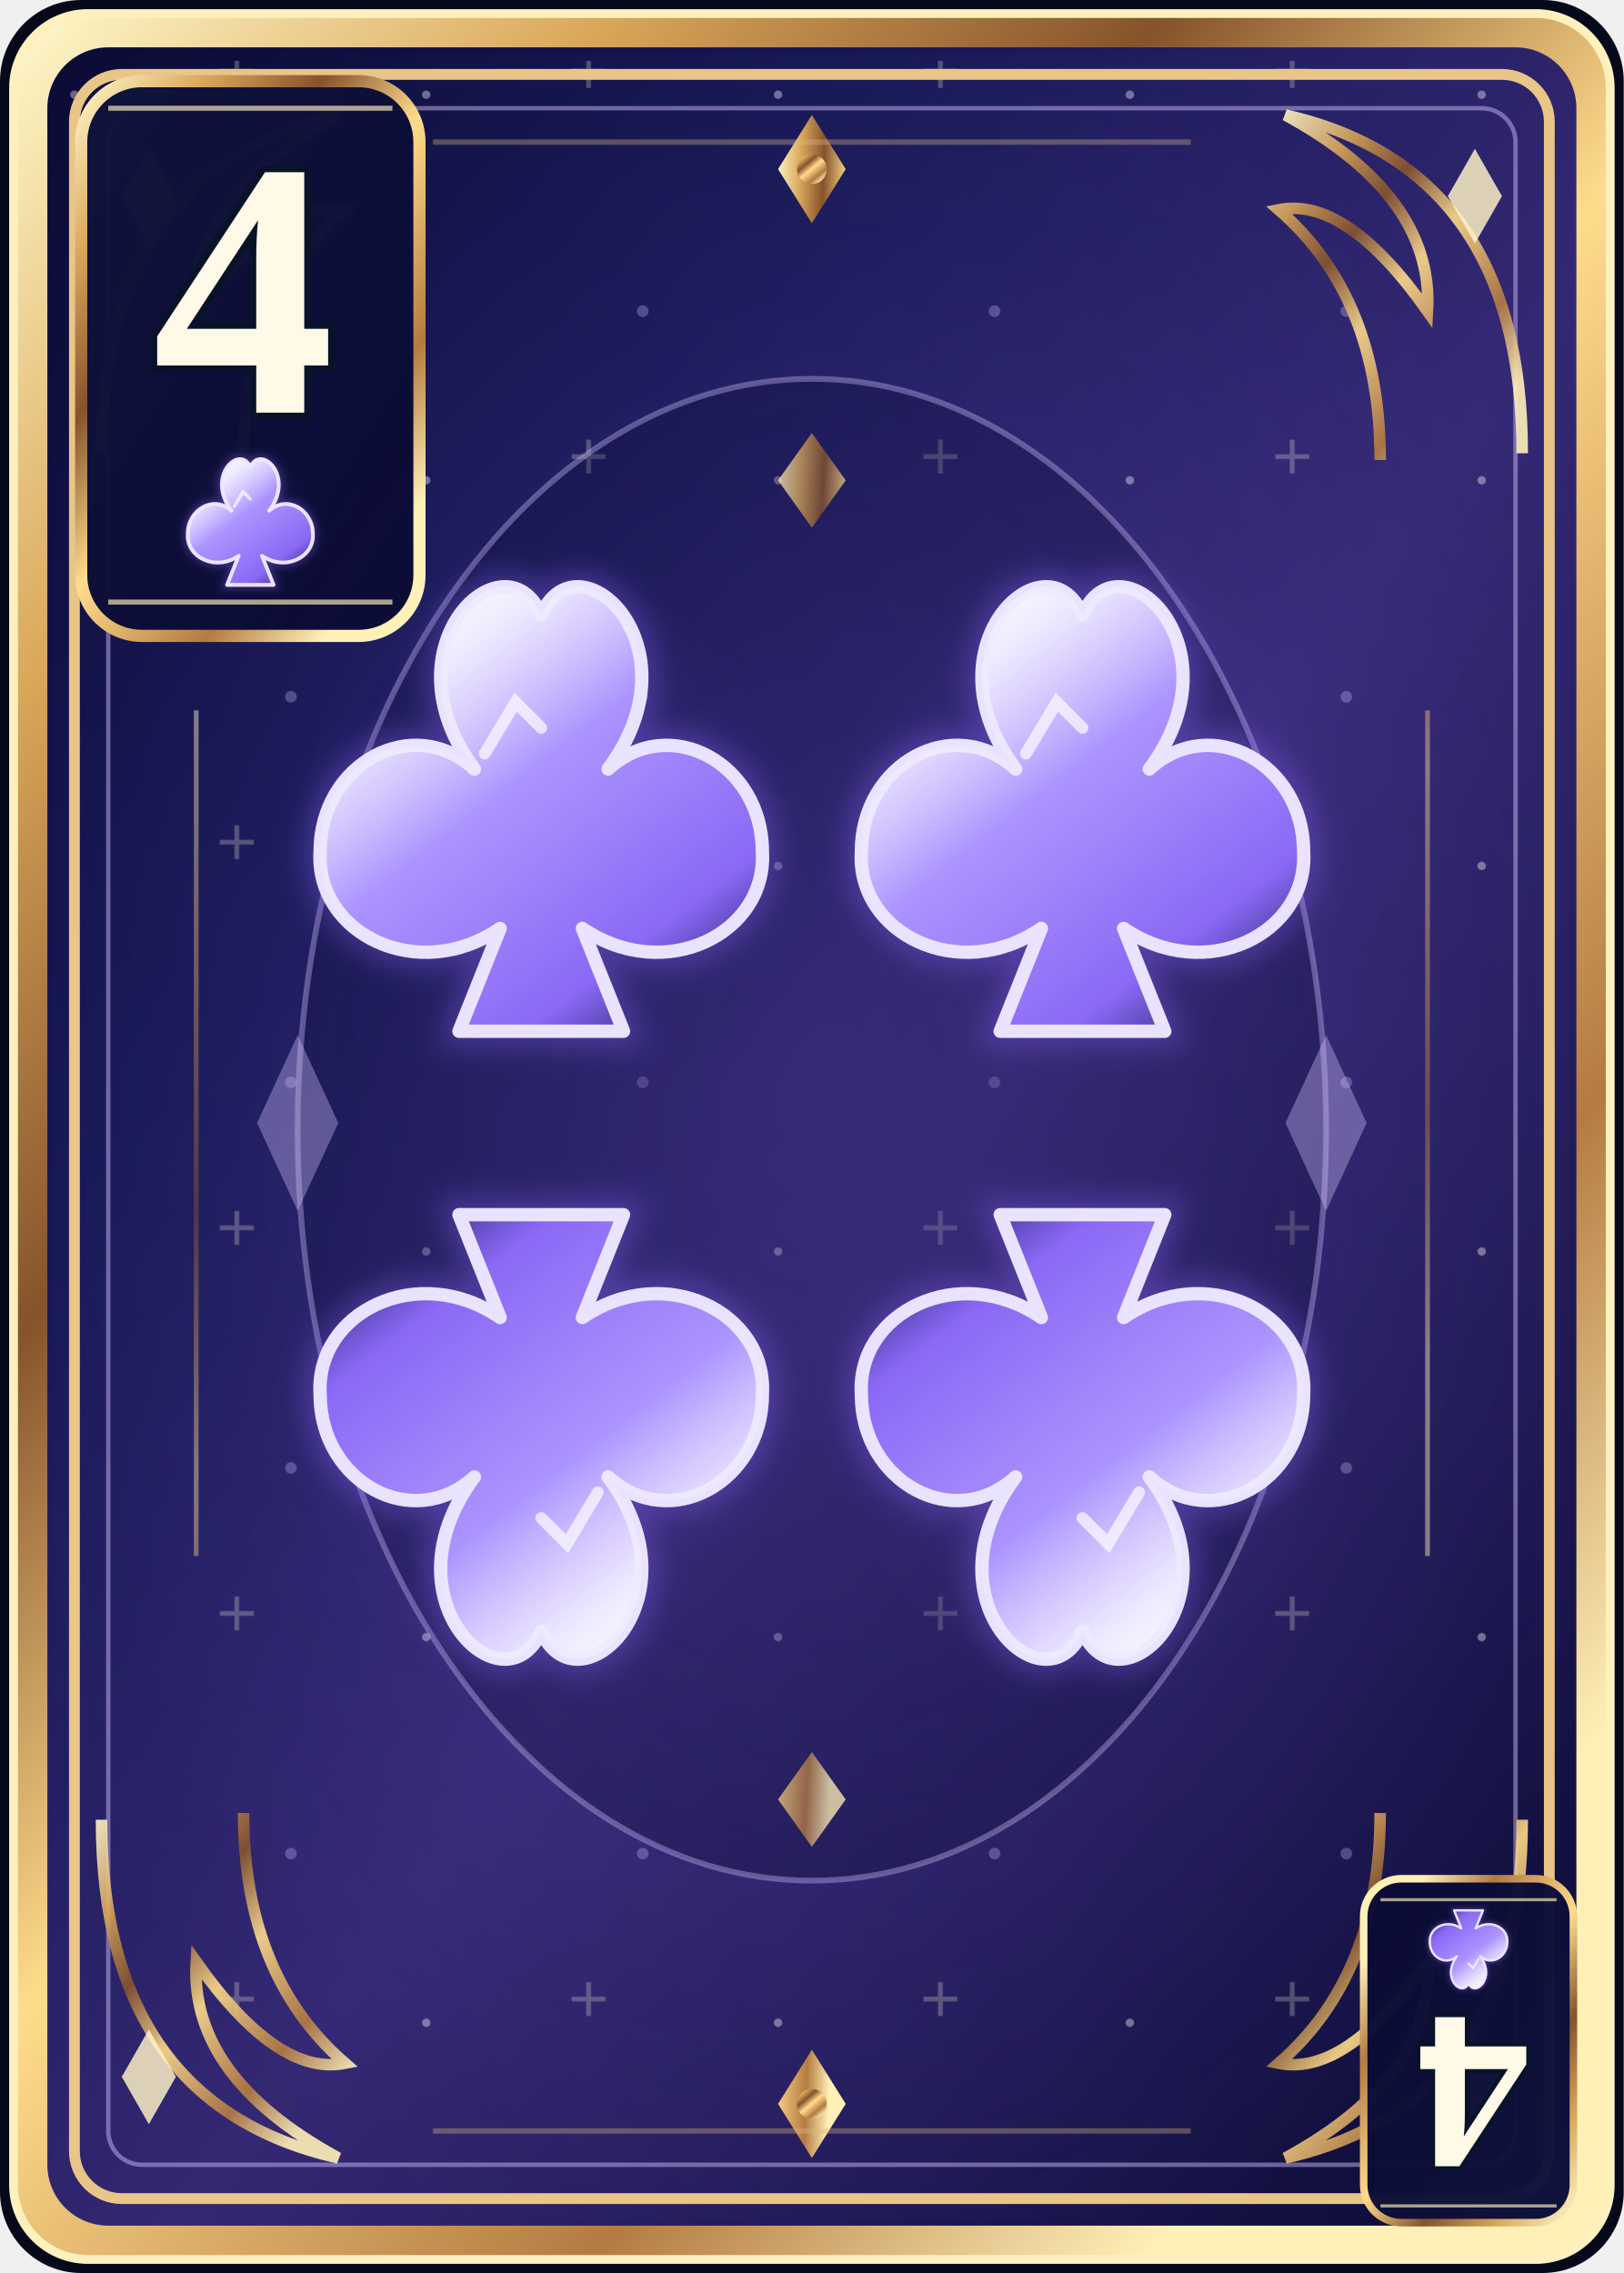
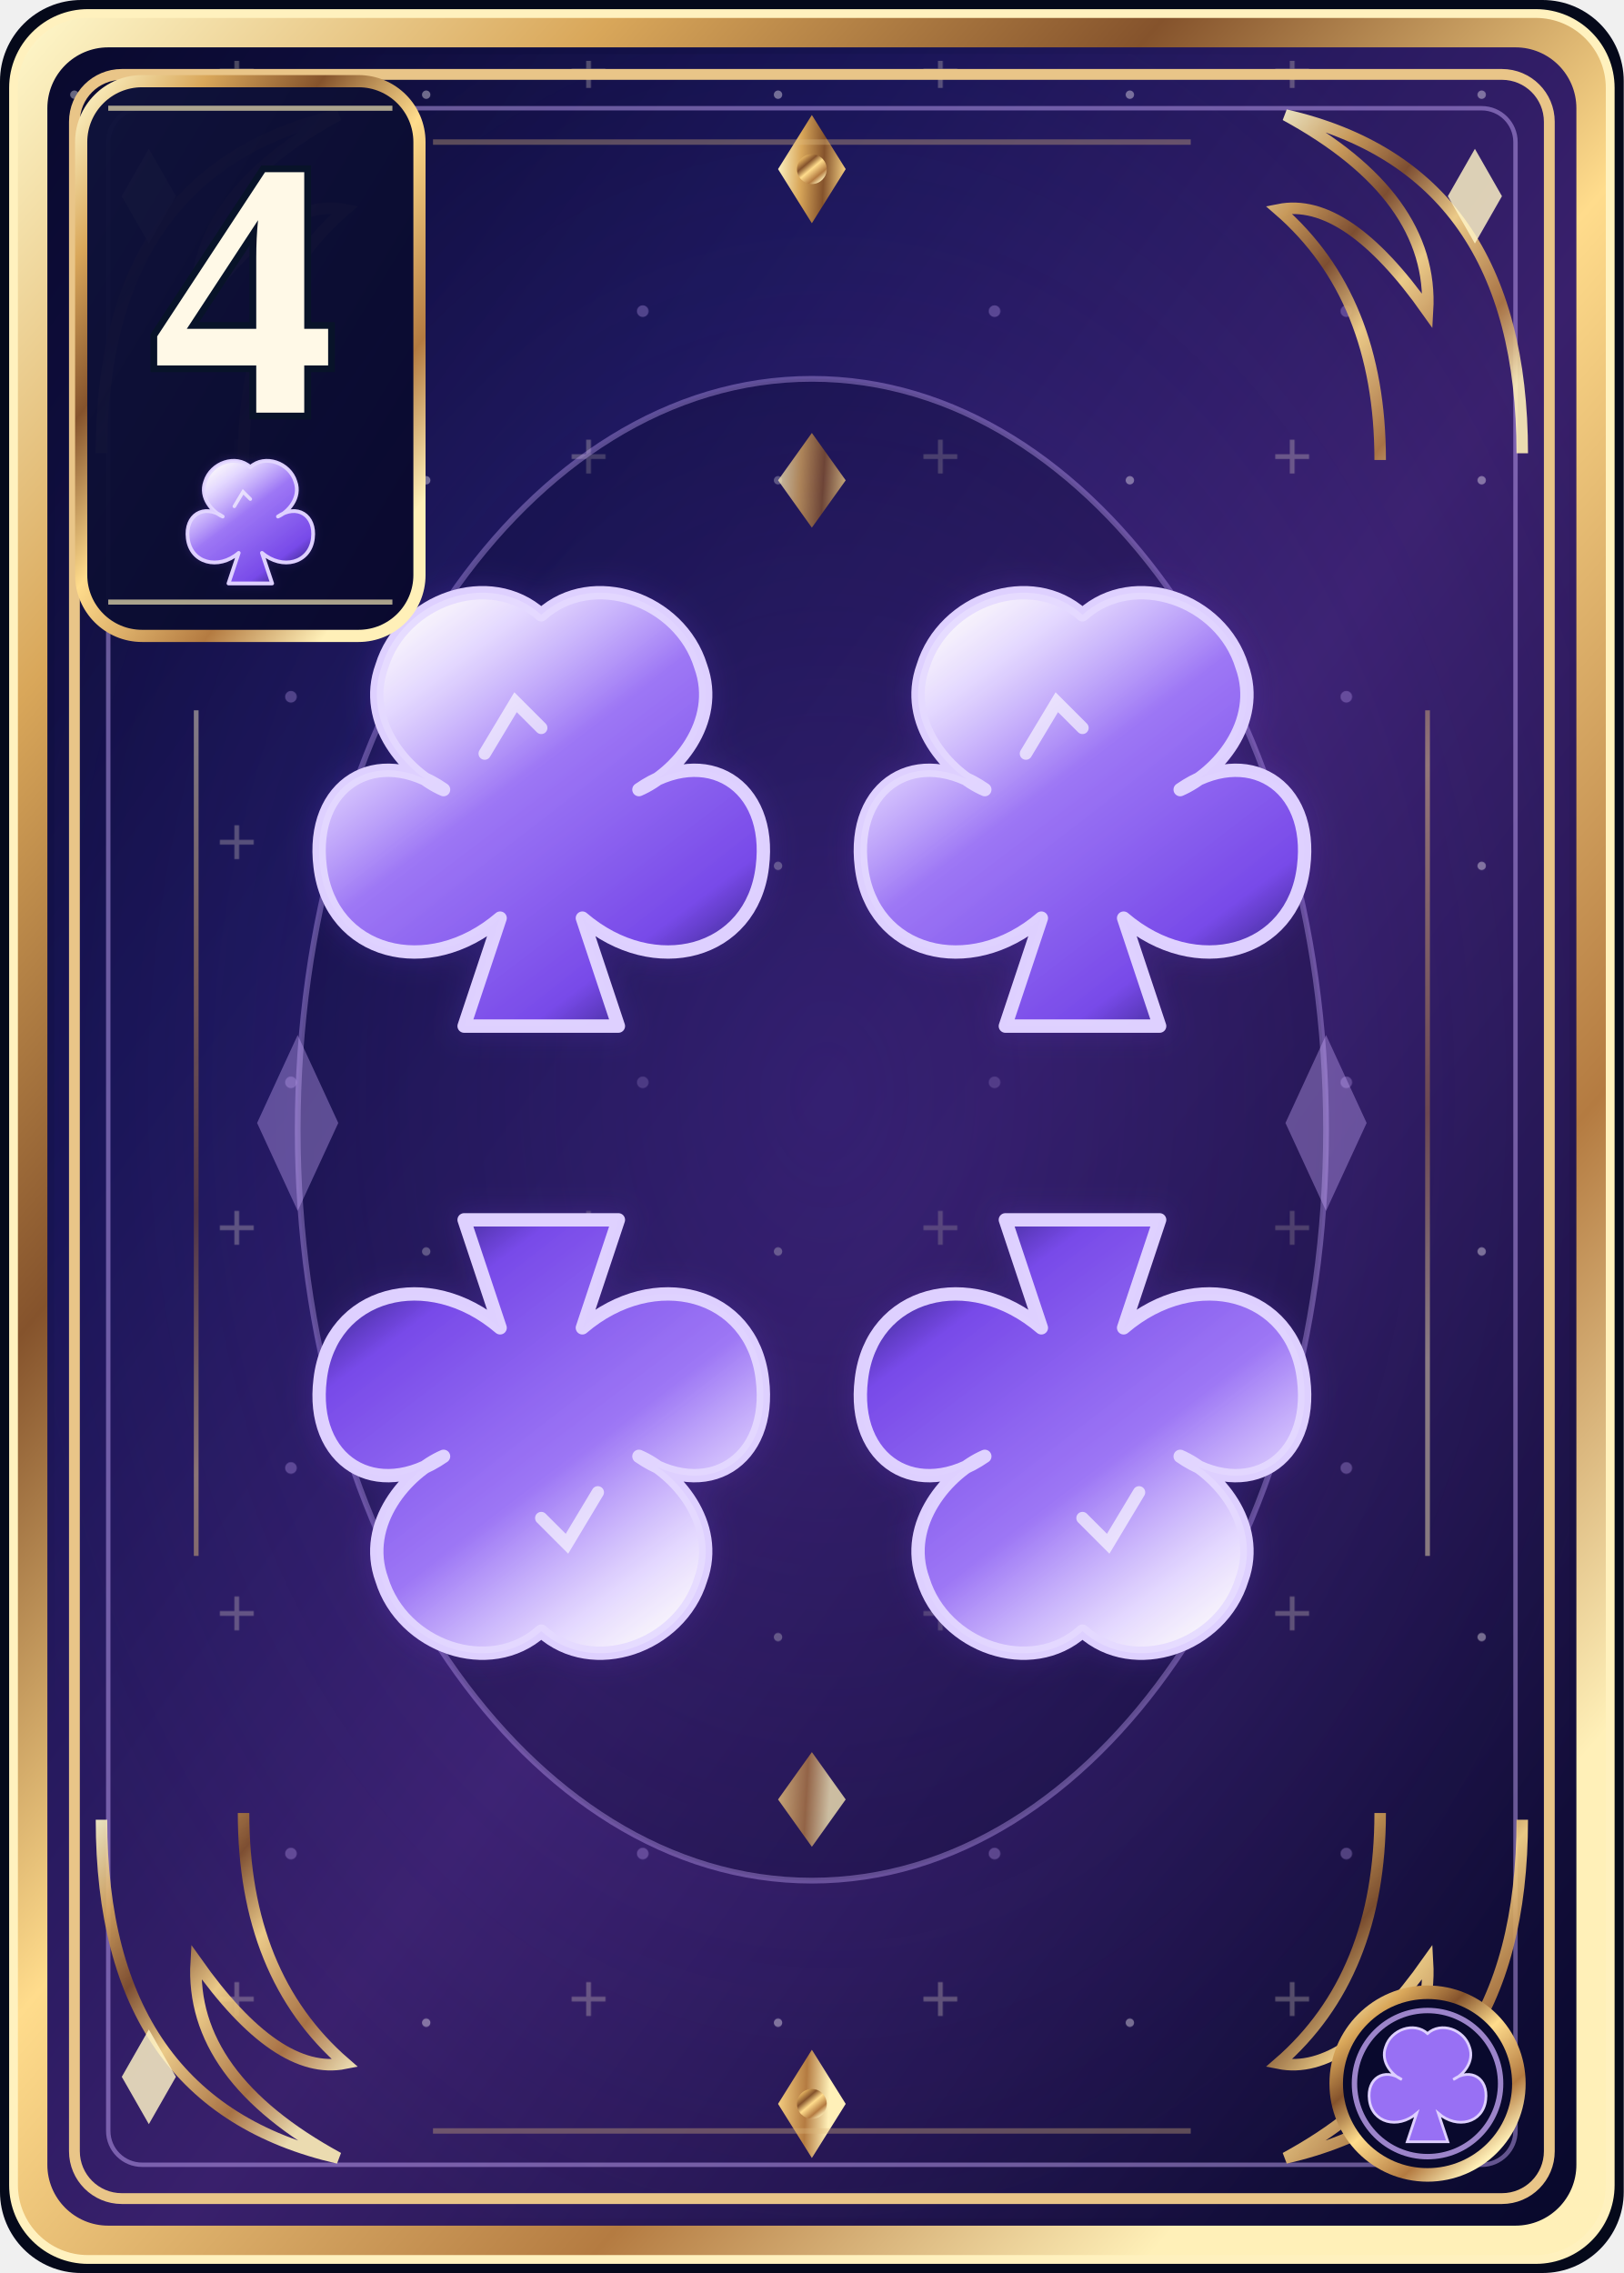
- <svg xmlns="http://www.w3.org/2000/svg" viewBox="0 0 240 336" width="240" height="336" role="img" aria-label="4 of Clubs — Mystic Royale V3" data-theme="mystic-royale-v3" data-rank="4" data-suit="C" data-card="C-4">
+ <svg xmlns="http://www.w3.org/2000/svg" viewBox="0 0 240 336" width="240" height="336" role="img" aria-label="4 of Clubs — Mystic Royale V4" data-theme="mystic-royale-v4" data-rank="4" data-suit="C" data-card="C-4">
  <defs>
    <linearGradient id="velvet" x1="0%" y1="0%" x2="96%" y2="100%">
-       <stop offset="0%" stop-color="#0b0b35" />
-       <stop offset="28%" stop-color="#151752" />
-       <stop offset="56%" stop-color="#342873" />
-       <stop offset="100%" stop-color="#0b0b35" />
+       <stop offset="0%" stop-color="#09092d" />
+       <stop offset="28%" stop-color="#171453" />
+       <stop offset="56%" stop-color="#39206c" />
+       <stop offset="100%" stop-color="#09092d" />
    </linearGradient>
    <radialGradient id="aura" cx="51%" cy="48%" r="59%">
-       <stop offset="0%" stop-color="#8865f5" stop-opacity=".27" />
-       <stop offset="60%" stop-color="#8865f5" stop-opacity=".08" />
-       <stop offset="100%" stop-color="#8865f5" stop-opacity="0" />
+       <stop offset="0%" stop-color="#7647e9" stop-opacity=".27" />
+       <stop offset="60%" stop-color="#7647e9" stop-opacity=".08" />
+       <stop offset="100%" stop-color="#7647e9" stop-opacity="0" />
    </radialGradient>
    <linearGradient id="gold" x1="0%" y1="0%" x2="84%" y2="100%">
      <stop offset="0%" stop-color="#fff8cb" />
      <stop offset="18%" stop-color="#d9a75a" />
      <stop offset="35%" stop-color="#85532c" />
      <stop offset="53%" stop-color="#ffdc8c" />
      <stop offset="77%" stop-color="#b47b41" />
      <stop offset="94%" stop-color="#fff0b8" />
    </linearGradient>
    <linearGradient id="gem" x1="17%" y1="3%" x2="91%" y2="100%">
      <stop offset="0%" stop-color="#fffdf8" />
-       <stop offset="15%" stop-color="#e9e3ff" />
-       <stop offset="40%" stop-color="#a68cff" />
-       <stop offset="78%" stop-color="#8865f5" />
-       <stop offset="100%" stop-color="#151752" />
+       <stop offset="15%" stop-color="#ded0ff" />
+       <stop offset="40%" stop-color="#9870f4" />
+       <stop offset="78%" stop-color="#7647e9" />
+       <stop offset="100%" stop-color="#171453" />
    </linearGradient>
    <linearGradient id="gemshine" x1="20%" y1="3%" x2="91%" y2="92%">
      <stop offset="0%" stop-color="#ffffff" stop-opacity=".91" />
      <stop offset="43%" stop-color="#ffffff" stop-opacity=".16" />
      <stop offset="100%" stop-color="#ffffff" stop-opacity="0" />
    </linearGradient>
    <radialGradient id="halo">
-       <stop offset="0%" stop-color="#8865f5" stop-opacity=".64" />
-       <stop offset="54%" stop-color="#8865f5" stop-opacity=".14" />
-       <stop offset="100%" stop-color="#8865f5" stop-opacity="0" />
+       <stop offset="0%" stop-color="#7647e9" stop-opacity=".64" />
+       <stop offset="54%" stop-color="#7647e9" stop-opacity=".14" />
+       <stop offset="100%" stop-color="#7647e9" stop-opacity="0" />
    </radialGradient>
    <linearGradient id="portraitFade" x1="0%" y1="0%" x2="0%" y2="100%">
-       <stop offset="0%" stop-color="#0b0b35" stop-opacity=".03" />
-       <stop offset="69%" stop-color="#0b0b35" stop-opacity=".05" />
-       <stop offset="100%" stop-color="#0b0b35" stop-opacity=".89" />
+       <stop offset="0%" stop-color="#09092d" stop-opacity=".03" />
+       <stop offset="69%" stop-color="#09092d" stop-opacity=".05" />
+       <stop offset="100%" stop-color="#09092d" stop-opacity=".89" />
    </linearGradient>
    <linearGradient id="indexBg" x1="0%" y1="0%" x2="100%" y2="100%">
      <stop offset="0%" stop-color="#10133b" stop-opacity=".98" />
-       <stop offset="100%" stop-color="#0b0b35" stop-opacity=".98" />
+       <stop offset="100%" stop-color="#09092d" stop-opacity=".98" />
    </linearGradient>
    <filter id="soft" x="-50%" y="-50%" width="200%" height="200%">
      <feGaussianBlur stdDeviation="2.6" />
    </filter>
    <pattern id="stars" width="52" height="57" patternUnits="userSpaceOnUse">
      <circle cx="11" cy="14" r=".62" fill="#fff9ff" opacity=".39" />
-       <circle cx="43" cy="46" r=".86" fill="#d6c4ff" opacity=".3" />
+       <circle cx="43" cy="46" r=".86" fill="#cdaeff" opacity=".3" />
      <path d="M35 8v5m-2.5-2.5h5" stroke="#fff2d7" stroke-width=".7" opacity=".26" />
    </pattern>
-     <path id="suit" d="M-8 24 C-24 35 -44 25 -43 9 C-43 -8 -25 -18 -13 -7 C-31 -31 -7 -53 0 -37 C7 -53 31 -31 13 -7 C25 -18 43 -8 43 9 C44 25 24 35 8 24 L16 44 H-16Z" />
+     <path id="suit" d="M0 -37 C-10 -46 -27 -40 -31 -27 C-35 -16 -26 -6 -19 -3 C-32 -12 -45 -4 -43 12 C-41 29 -22 34 -8 22 L-15 43 H15 L8 22 C22 34 41 29 43 12 C45 -4 32 -12 19 -3 C26 -6 35 -16 31 -27 C27 -40 10 -46 0 -37 Z" />
    <clipPath id="portraitClip">
      <rect x="41" y="76" width="158" height="190" rx="10" />
    </clipPath>
  </defs>
  <rect width="240" height="336" rx="12" fill="#05091a" />
  <rect x="2" y="2" width="236" height="332" rx="11" fill="url(#gold)" stroke="#fff1be" stroke-width="1.3" />
  <rect x="7" y="7" width="226" height="322" rx="9" fill="url(#velvet)" />
  <rect x="8" y="8" width="224" height="320" rx="8" fill="url(#aura)" />
  <rect x="9" y="9" width="222" height="318" rx="8" fill="url(#stars)" />
  <rect x="11" y="11" width="218" height="314" rx="7" fill="none" stroke="#e9c588" stroke-width="1.6" />
-   <rect x="16" y="16" width="208" height="304" rx="5" fill="none" stroke="#d6c4ff" stroke-opacity=".46" stroke-width=".65" />
+   <rect x="16" y="16" width="208" height="304" rx="5" fill="none" stroke="#cdaeff" stroke-opacity=".46" stroke-width=".65" />
  <path d="M29 105L29 230M211 105L211 230" stroke="url(#gold)" stroke-width=".7" opacity=".46" />
  <g stroke="url(#gold)" stroke-width="1.7" fill="none" opacity=".9">
    <path d="M15 67Q15 25 50 17Q28 29 29 46Q41 29 51 31Q36 44 36 68" />
    <path d="M225 67Q225 25 190 17Q212 29 211 46Q199 29 189 31Q204 44 204 68" />
    <path d="M15 269Q15 311 50 319Q28 307 29 290Q41 307 51 305Q36 292 36 268" />
    <path d="M225 269Q225 311 190 319Q212 307 211 290Q199 307 189 305Q204 292 204 268" />
  </g>
  <g fill="#fff4c7" opacity=".83">
    <path d="M22 22l4 7-4 7-4-7Z M218 22l4 7-4 7-4-7Z M22 314l4-7-4-7-4 7Z M218 314l4-7-4-7-4 7Z" />
  </g>
  <g fill="url(#gold)">
    <path d="M120 17l5 8-5 8-5-8Z M120 319l5-8-5-8-5 8Z" />
    <circle cx="120" cy="25" r="2.2" />
    <circle cx="120" cy="311" r="2.2" />
  </g>
  <path d="M64 21h112M64 315h112" stroke="#dfb97e" stroke-width=".8" opacity=".35" />
-   <ellipse cx="120" cy="167" rx="76" ry="111" fill="#0b0b35" opacity=".27" />
-   <ellipse cx="120" cy="167" rx="76" ry="111" fill="none" stroke="#d6c4ff" stroke-width=".85" opacity=".36" />
+   <ellipse cx="120" cy="167" rx="76" ry="111" fill="#09092d" opacity=".27" />
+   <ellipse cx="120" cy="167" rx="76" ry="111" fill="none" stroke="#cdaeff" stroke-width=".85" opacity=".36" />
  <path d="M120 64l5 7-5 7-5-7ZM120 259l5 7-5 7-5-7Z" fill="url(#gold)" opacity=".76" />
-   <path d="M44 153l6 13-6 13-6-13ZM196 153l6 13-6 13-6-13Z" fill="#d6c4ff" opacity=".36" />
+   <path d="M44 153l6 13-6 13-6-13ZM196 153l6 13-6 13-6-13Z" fill="#cdaeff" opacity=".36" />
  <g class="royal-pip" transform="translate(80 119) rotate(0) scale(0.76)">
-     <circle r="47" fill="url(#halo)" opacity=".40" />
-     <use href="#suit" fill="#8865f5" stroke="#8865f5" stroke-width="6" filter="url(#soft)" opacity=".35" />
-     <use href="#suit" fill="url(#gem)" stroke="#e9e3ff" stroke-width="2.6" stroke-linejoin="round" />
-     <use href="#suit" fill="url(#gemshine)" opacity=".41" />
-     <path d="M-11 -10L-5 -20L0 -15" fill="none" stroke="#ffffff" stroke-width="2.3" opacity=".68" stroke-linecap="round" />
+     <circle r="42" fill="url(#halo)" opacity=".22" />
+     <use href="#suit" fill="#7647e9" stroke="#7647e9" stroke-width="3.1" filter="url(#soft)" opacity=".18" />
+     <use href="#suit" fill="url(#gem)" stroke="#ded0ff" stroke-width="2.6" stroke-linejoin="round" />
+     <use href="#suit" fill="url(#gemshine)" opacity=".30" />
+     <path d="M-11 -10L-5 -20L0 -15" fill="none" stroke="#ffffff" stroke-width="2.4" opacity=".64" stroke-linecap="round" />
  </g>
  <g class="royal-pip" transform="translate(160 119) rotate(0) scale(0.76)">
-     <circle r="47" fill="url(#halo)" opacity=".40" />
-     <use href="#suit" fill="#8865f5" stroke="#8865f5" stroke-width="6" filter="url(#soft)" opacity=".35" />
-     <use href="#suit" fill="url(#gem)" stroke="#e9e3ff" stroke-width="2.6" stroke-linejoin="round" />
-     <use href="#suit" fill="url(#gemshine)" opacity=".41" />
-     <path d="M-11 -10L-5 -20L0 -15" fill="none" stroke="#ffffff" stroke-width="2.3" opacity=".68" stroke-linecap="round" />
+     <circle r="42" fill="url(#halo)" opacity=".22" />
+     <use href="#suit" fill="#7647e9" stroke="#7647e9" stroke-width="3.1" filter="url(#soft)" opacity=".18" />
+     <use href="#suit" fill="url(#gem)" stroke="#ded0ff" stroke-width="2.6" stroke-linejoin="round" />
+     <use href="#suit" fill="url(#gemshine)" opacity=".30" />
+     <path d="M-11 -10L-5 -20L0 -15" fill="none" stroke="#ffffff" stroke-width="2.4" opacity=".64" stroke-linecap="round" />
  </g>
  <g class="royal-pip" transform="translate(80 213) rotate(180) scale(0.76)">
-     <circle r="47" fill="url(#halo)" opacity=".40" />
-     <use href="#suit" fill="#8865f5" stroke="#8865f5" stroke-width="6" filter="url(#soft)" opacity=".35" />
-     <use href="#suit" fill="url(#gem)" stroke="#e9e3ff" stroke-width="2.6" stroke-linejoin="round" />
-     <use href="#suit" fill="url(#gemshine)" opacity=".41" />
-     <path d="M-11 -10L-5 -20L0 -15" fill="none" stroke="#ffffff" stroke-width="2.3" opacity=".68" stroke-linecap="round" />
+     <circle r="42" fill="url(#halo)" opacity=".22" />
+     <use href="#suit" fill="#7647e9" stroke="#7647e9" stroke-width="3.1" filter="url(#soft)" opacity=".18" />
+     <use href="#suit" fill="url(#gem)" stroke="#ded0ff" stroke-width="2.6" stroke-linejoin="round" />
+     <use href="#suit" fill="url(#gemshine)" opacity=".30" />
+     <path d="M-11 -10L-5 -20L0 -15" fill="none" stroke="#ffffff" stroke-width="2.4" opacity=".64" stroke-linecap="round" />
  </g>
  <g class="royal-pip" transform="translate(160 213) rotate(180) scale(0.76)">
-     <circle r="47" fill="url(#halo)" opacity=".40" />
-     <use href="#suit" fill="#8865f5" stroke="#8865f5" stroke-width="6" filter="url(#soft)" opacity=".35" />
-     <use href="#suit" fill="url(#gem)" stroke="#e9e3ff" stroke-width="2.6" stroke-linejoin="round" />
-     <use href="#suit" fill="url(#gemshine)" opacity=".41" />
-     <path d="M-11 -10L-5 -20L0 -15" fill="none" stroke="#ffffff" stroke-width="2.3" opacity=".68" stroke-linecap="round" />
+     <circle r="42" fill="url(#halo)" opacity=".22" />
+     <use href="#suit" fill="#7647e9" stroke="#7647e9" stroke-width="3.1" filter="url(#soft)" opacity=".18" />
+     <use href="#suit" fill="url(#gem)" stroke="#ded0ff" stroke-width="2.6" stroke-linejoin="round" />
+     <use href="#suit" fill="url(#gemshine)" opacity=".30" />
+     <path d="M-11 -10L-5 -20L0 -15" fill="none" stroke="#ffffff" stroke-width="2.4" opacity=".64" stroke-linecap="round" />
  </g>
  <g class="corner-index">
    <rect x="12" y="12" width="50" height="82" rx="9" fill="url(#indexBg)" stroke="url(#gold)" stroke-width="1.8" />
    <path d="M16 16h42M16 89h42" stroke="#fff2bd" stroke-width=".75" opacity=".65" />
    <text x="36" y="61" text-anchor="middle" font-family="Georgia,Times New Roman,serif" font-weight="bold" font-size="54" fill="#fff9e7" stroke="#081329" stroke-width="2" paint-order="stroke">4</text>
    <g class="royal-pip" transform="translate(37 77) rotate(0) scale(0.215)">
-       <circle r="47" fill="url(#halo)" opacity=".40" />
-       <use href="#suit" fill="#8865f5" stroke="#8865f5" stroke-width="6" filter="url(#soft)" opacity=".35" />
-       <use href="#suit" fill="url(#gem)" stroke="#e9e3ff" stroke-width="2.6" stroke-linejoin="round" />
-       <use href="#suit" fill="url(#gemshine)" opacity=".41" />
-       <path d="M-11 -10L-5 -20L0 -15" fill="none" stroke="#ffffff" stroke-width="2.3" opacity=".68" stroke-linecap="round" />
+       <circle r="42" fill="url(#halo)" opacity=".22" />
+       <use href="#suit" fill="#7647e9" stroke="#7647e9" stroke-width="3.1" filter="url(#soft)" opacity=".18" />
+       <use href="#suit" fill="url(#gem)" stroke="#ded0ff" stroke-width="2.6" stroke-linejoin="round" />
+       <use href="#suit" fill="url(#gemshine)" opacity=".30" />
+       <path d="M-11 -10L-5 -20L0 -15" fill="none" stroke="#ffffff" stroke-width="2.4" opacity=".64" stroke-linecap="round" />
    </g>
  </g>
-   <g class="corner-index" transform="translate(240 336) rotate(180) scale(.62)">
-     <rect x="12" y="12" width="50" height="82" rx="9" fill="url(#indexBg)" stroke="url(#gold)" stroke-width="1.8" />
-     <path d="M16 16h42M16 89h42" stroke="#fff2bd" stroke-width=".75" opacity=".65" />
-     <text x="36" y="61" text-anchor="middle" font-family="Georgia,Times New Roman,serif" font-weight="bold" font-size="54" fill="#fff9e7" stroke="#081329" stroke-width="2" paint-order="stroke">4</text>
-     <g class="royal-pip" transform="translate(37 77) rotate(0) scale(0.215)">
-       <circle r="47" fill="url(#halo)" opacity=".40" />
-       <use href="#suit" fill="#8865f5" stroke="#8865f5" stroke-width="6" filter="url(#soft)" opacity=".35" />
-       <use href="#suit" fill="url(#gem)" stroke="#e9e3ff" stroke-width="2.6" stroke-linejoin="round" />
-       <use href="#suit" fill="url(#gemshine)" opacity=".41" />
-       <path d="M-11 -10L-5 -20L0 -15" fill="none" stroke="#ffffff" stroke-width="2.3" opacity=".68" stroke-linecap="round" />
-     </g>
+   <g class="corner-sigil" transform="translate(211 308)">
+     <circle r="13.5" fill="#09092d" stroke="url(#gold)" stroke-width="2" />
+     <circle r="10.8" fill="none" stroke="#cdaeff" stroke-width=".8" opacity=".75" />
+     <use href="#suit" fill="#9870f4" stroke="#ded0ff" stroke-width="2" transform="scale(.20)" />
  </g>
</svg>
